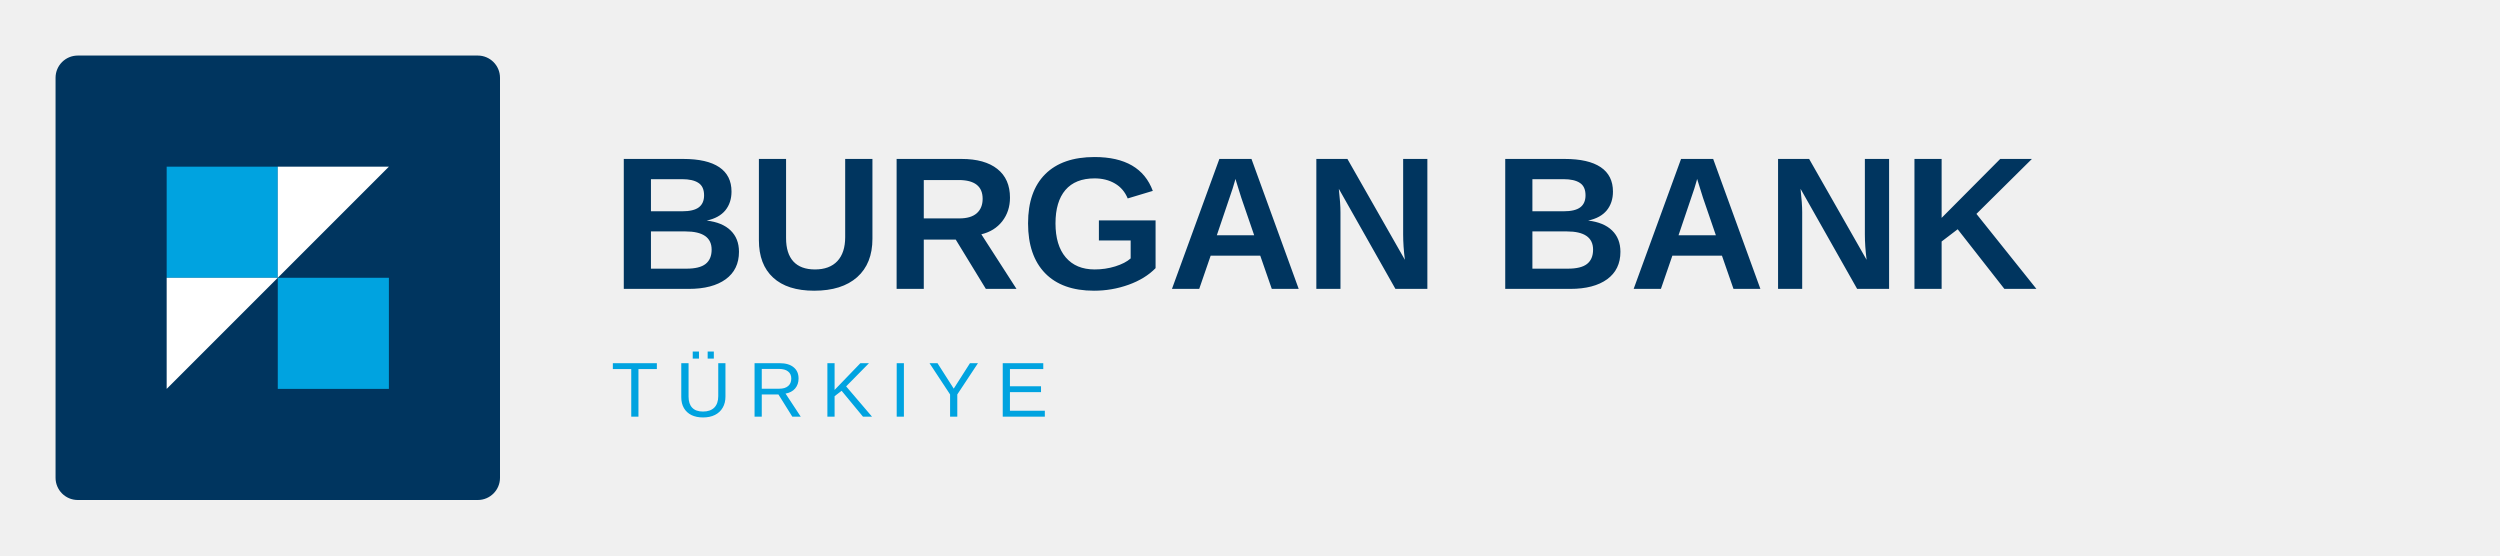
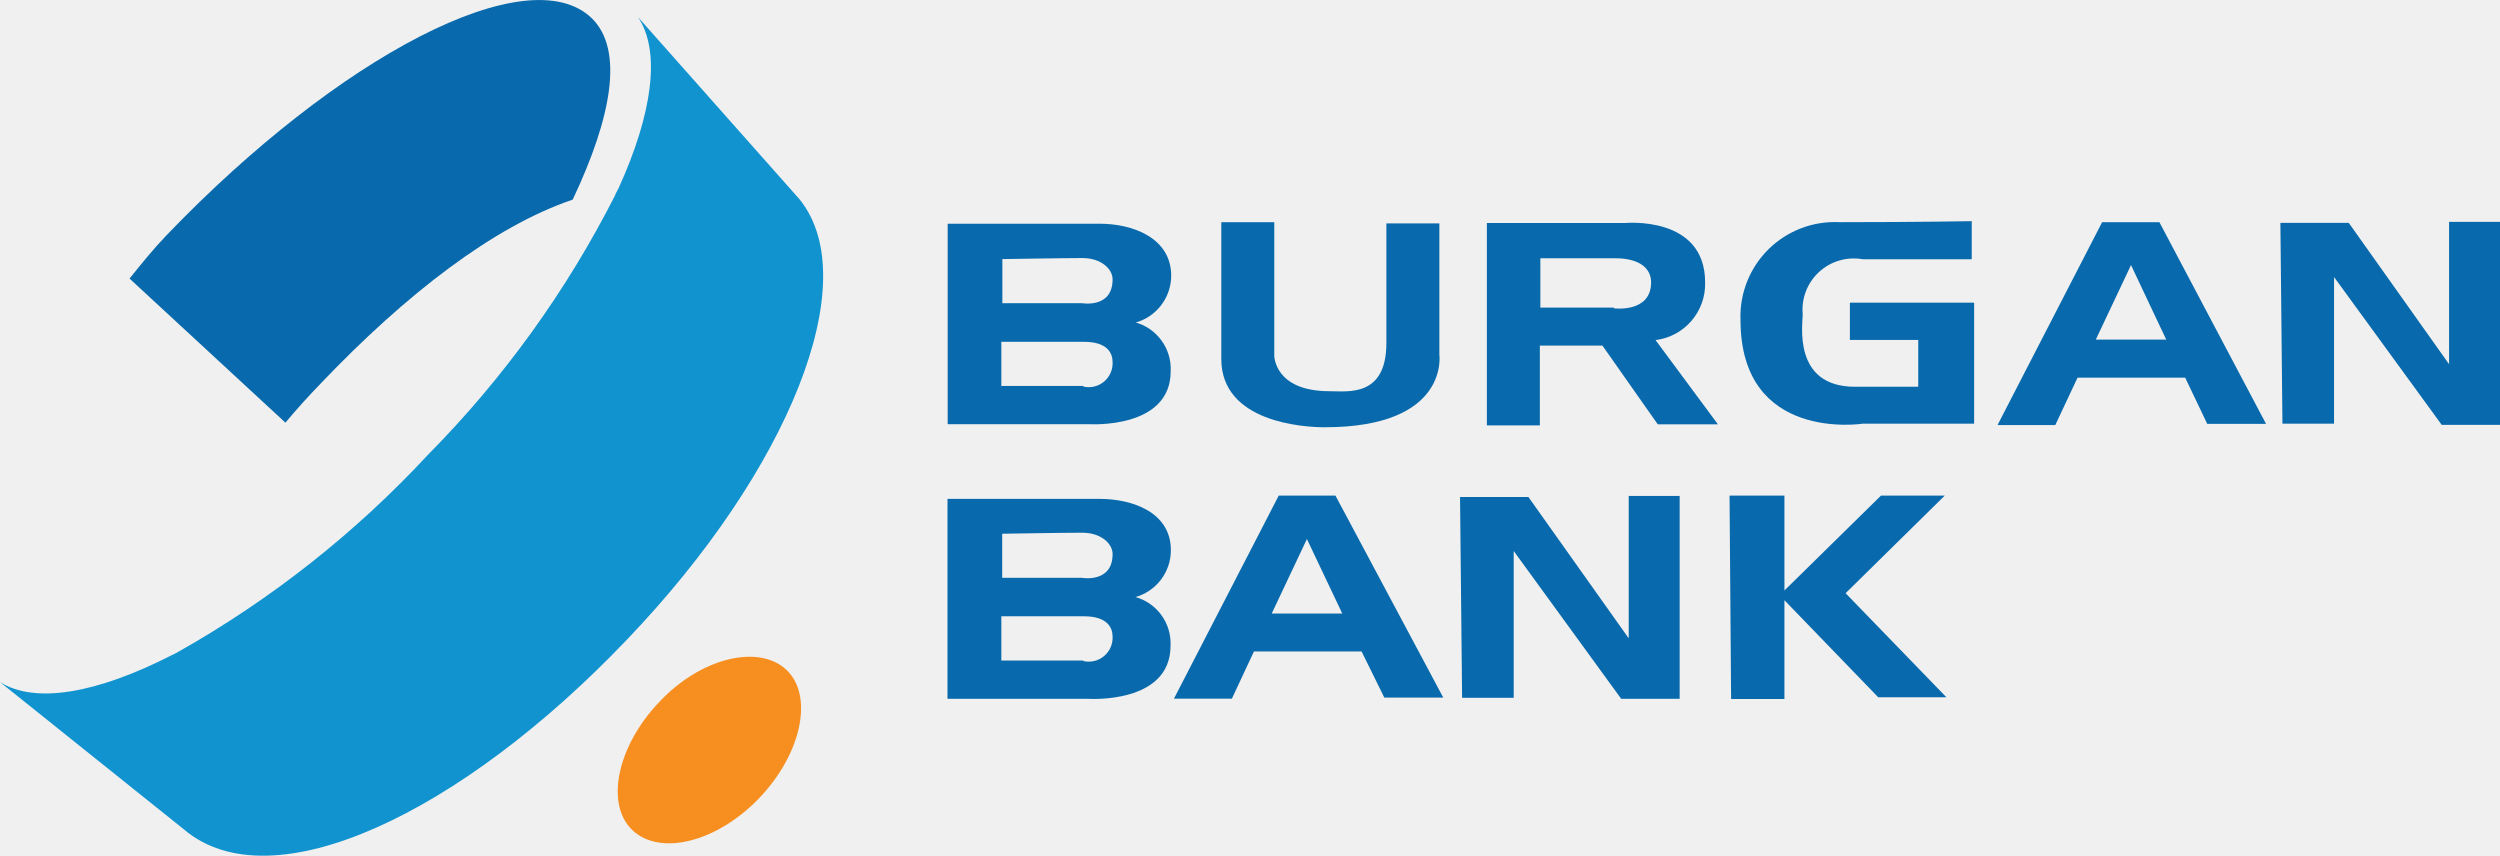
- <svg xmlns="http://www.w3.org/2000/svg" viewBox="0 0 450 100" width="100%" height="100%">
-   <g transform="translate(10, 10)">
-     <rect x="0" y="0" width="80" height="80" fill="#00355F" rx="4" />
-     <path d="M 20 20 L 40 20 L 40 40 L 20 40 Z" fill="#00A3E0" />
-     <path d="M 40 40 L 60 40 L 60 60 L 40 60 Z" fill="#00A3E0" />
-     <path d="M 40 20 L 60 20 L 40 40 Z" fill="#FFFFFF" />
-     <path d="M 20 40 L 40 40 L 20 60 Z" fill="#FFFFFF" />
+ <svg xmlns="http://www.w3.org/2000/svg" width="146.28" height="50.07" viewBox="0 0 146.28 50.07">
+   <defs>
+     <style>.cls-1{fill:#1093cf;}.cls-2{fill:#f78e20;}.cls-3{fill:#086aac;}</style>
+   </defs>
+   <g id="Layer_2" data-name="Layer 2">
+     <g id="Layer_1-2" data-name="Layer 1">
+       <path class="cls-1" d="M37.33,1l8.92,10.06.54.61c3.84,4.77-.63,15.86-10.12,25.77C27,47.58,15.89,52.91,10.75,48.52L0,39.91c2.07,1.3,5.68.65,10-1.55l.27-.13.16-.09A60.44,60.44,0,0,0,25.06,26.59,60.66,60.66,0,0,0,36,11.41c0-.07.06-.12.08-.18L36.2,11C38.18,6.64,38.68,3,37.33,1" />
+       <path class="cls-2" d="M38.57,41.08c-2.48,2.6-3.17,6-1.55,7.51s4.94.69,7.42-1.91,3.18-6,1.56-7.5-5-.7-7.43,1.9" />
+       <path class="cls-3" d="M34.62,1.06C30.91-2.5,19.86,3.22,9.73,13.78c-.75.78-1.46,1.66-2.15,2.52l9.12,8.43c.73-.87,1.33-1.53,2.15-2.38,4.89-5.11,10-9.09,14.66-10.67,2.3-4.86,3-8.78,1.11-10.62" />
+       <path class="cls-3" d="M71.43,13h3.13v7.81s0,2.08,3.23,2.08c1.06,0,3.33.37,3.33-2.82v-7h3.1v7.67S84.84,25,77.51,25c-1.22,0-6.05-.28-6.05-4s0-8,0-8" />
+       <path class="cls-3" d="M115.37,13v2.17H109a3,3,0,0,0-3.52,3.23c0,.57-.6,4.23,3.06,4.23h3.7V19.89h-4V17.71h7.27v7.08H109s-7.16,1.12-7.16-6.07A5.52,5.52,0,0,1,107.64,13c4.58,0,7.73-.06,7.73-.06" />
+       <path class="cls-3" d="M94.43,18h-4.3V15.11h4.35c1.59,0,2.13.69,2.13,1.41,0,1.81-2.18,1.52-2.18,1.52m2.44,1.86a3.31,3.31,0,0,0,2.9-3.38c0-3.93-4.69-3.47-4.69-3.47H87V24.89h3.1V20.22l3.66,0L97,24.83h3.52Z" />
+       <path class="cls-3" d="M63.31,17.74H58.65V15.16s3.61-.06,4.69-.06,1.76.63,1.76,1.25c0,1.71-1.79,1.39-1.79,1.39m.08,4.84h-4.8V20l4.83,0c1.4,0,1.68.68,1.68,1.19a1.4,1.4,0,0,1-1.71,1.43m3-3.73a2.86,2.86,0,0,0,2.14-2.75c0-2.22-2.25-3.05-4.18-3.05l-8.9,0V24.82h8.28s4.77.31,4.77-3.1a2.83,2.83,0,0,0-2.11-2.87" />
+       <path class="cls-3" d="M63.31,33.81H58.64V31.23s3.61-.06,4.69-.06,1.77.63,1.77,1.25c0,1.71-1.79,1.39-1.79,1.39m.08,4.84h-4.8V36.06l4.83,0c1.39,0,1.68.68,1.68,1.19a1.4,1.4,0,0,1-1.71,1.43m3-3.73a2.85,2.85,0,0,0,2.12-2.76c0-2.21-2.24-3-4.17-3l-8.9,0V40.89h8.27s4.78.31,4.78-3.1a2.82,2.82,0,0,0-2.1-2.87" />
+       <polygon class="cls-3" points="101.2 29 101.29 40.9 104.41 40.9 104.41 35.12 109.9 40.8 113.89 40.8 107.99 34.71 113.79 29 110.06 29 104.41 34.55 104.41 29 101.2 29" />
+       <path class="cls-3" d="M74.41,35.9l2.06-4.36,2.07,4.36ZM78.14,29H74.82L68.69,40.88h3.39l1.29-2.76h6.3L81,40.82h3.45Z" />
+       <polygon class="cls-3" points="85.43 29.08 89.43 29.08 95.3 37.35 95.3 29.02 98.28 29.02 98.28 40.89 94.86 40.89 88.57 32.24 88.57 40.83 85.55 40.83 85.43 29.08" />
+       <path class="cls-3" d="M122.63,19.87l2.06-4.36,2.06,4.36ZM126.35,13H123l-6.12,11.87h3.38l1.3-2.77h6.3l1.29,2.7h3.44Z" />
+       <polygon class="cls-3" points="133.43 13.04 137.43 13.04 143.3 21.31 143.3 12.98 146.28 12.98 146.28 24.86 142.87 24.86 136.57 16.21 136.57 24.79 133.55 24.79 133.43 13.04" />
+     </g>
  </g>
-   <text x="110" y="52" font-family="'Helvetica Neue', Arial, sans-serif" font-size="34" font-weight="bold" fill="#00355F">BURGAN BANK</text>
-   <text x="110" y="75" font-family="'Helvetica Neue', Arial, sans-serif" font-size="14" font-weight="500" fill="#00A3E0" letter-spacing="3">TÜRKIYE</text>
</svg>
